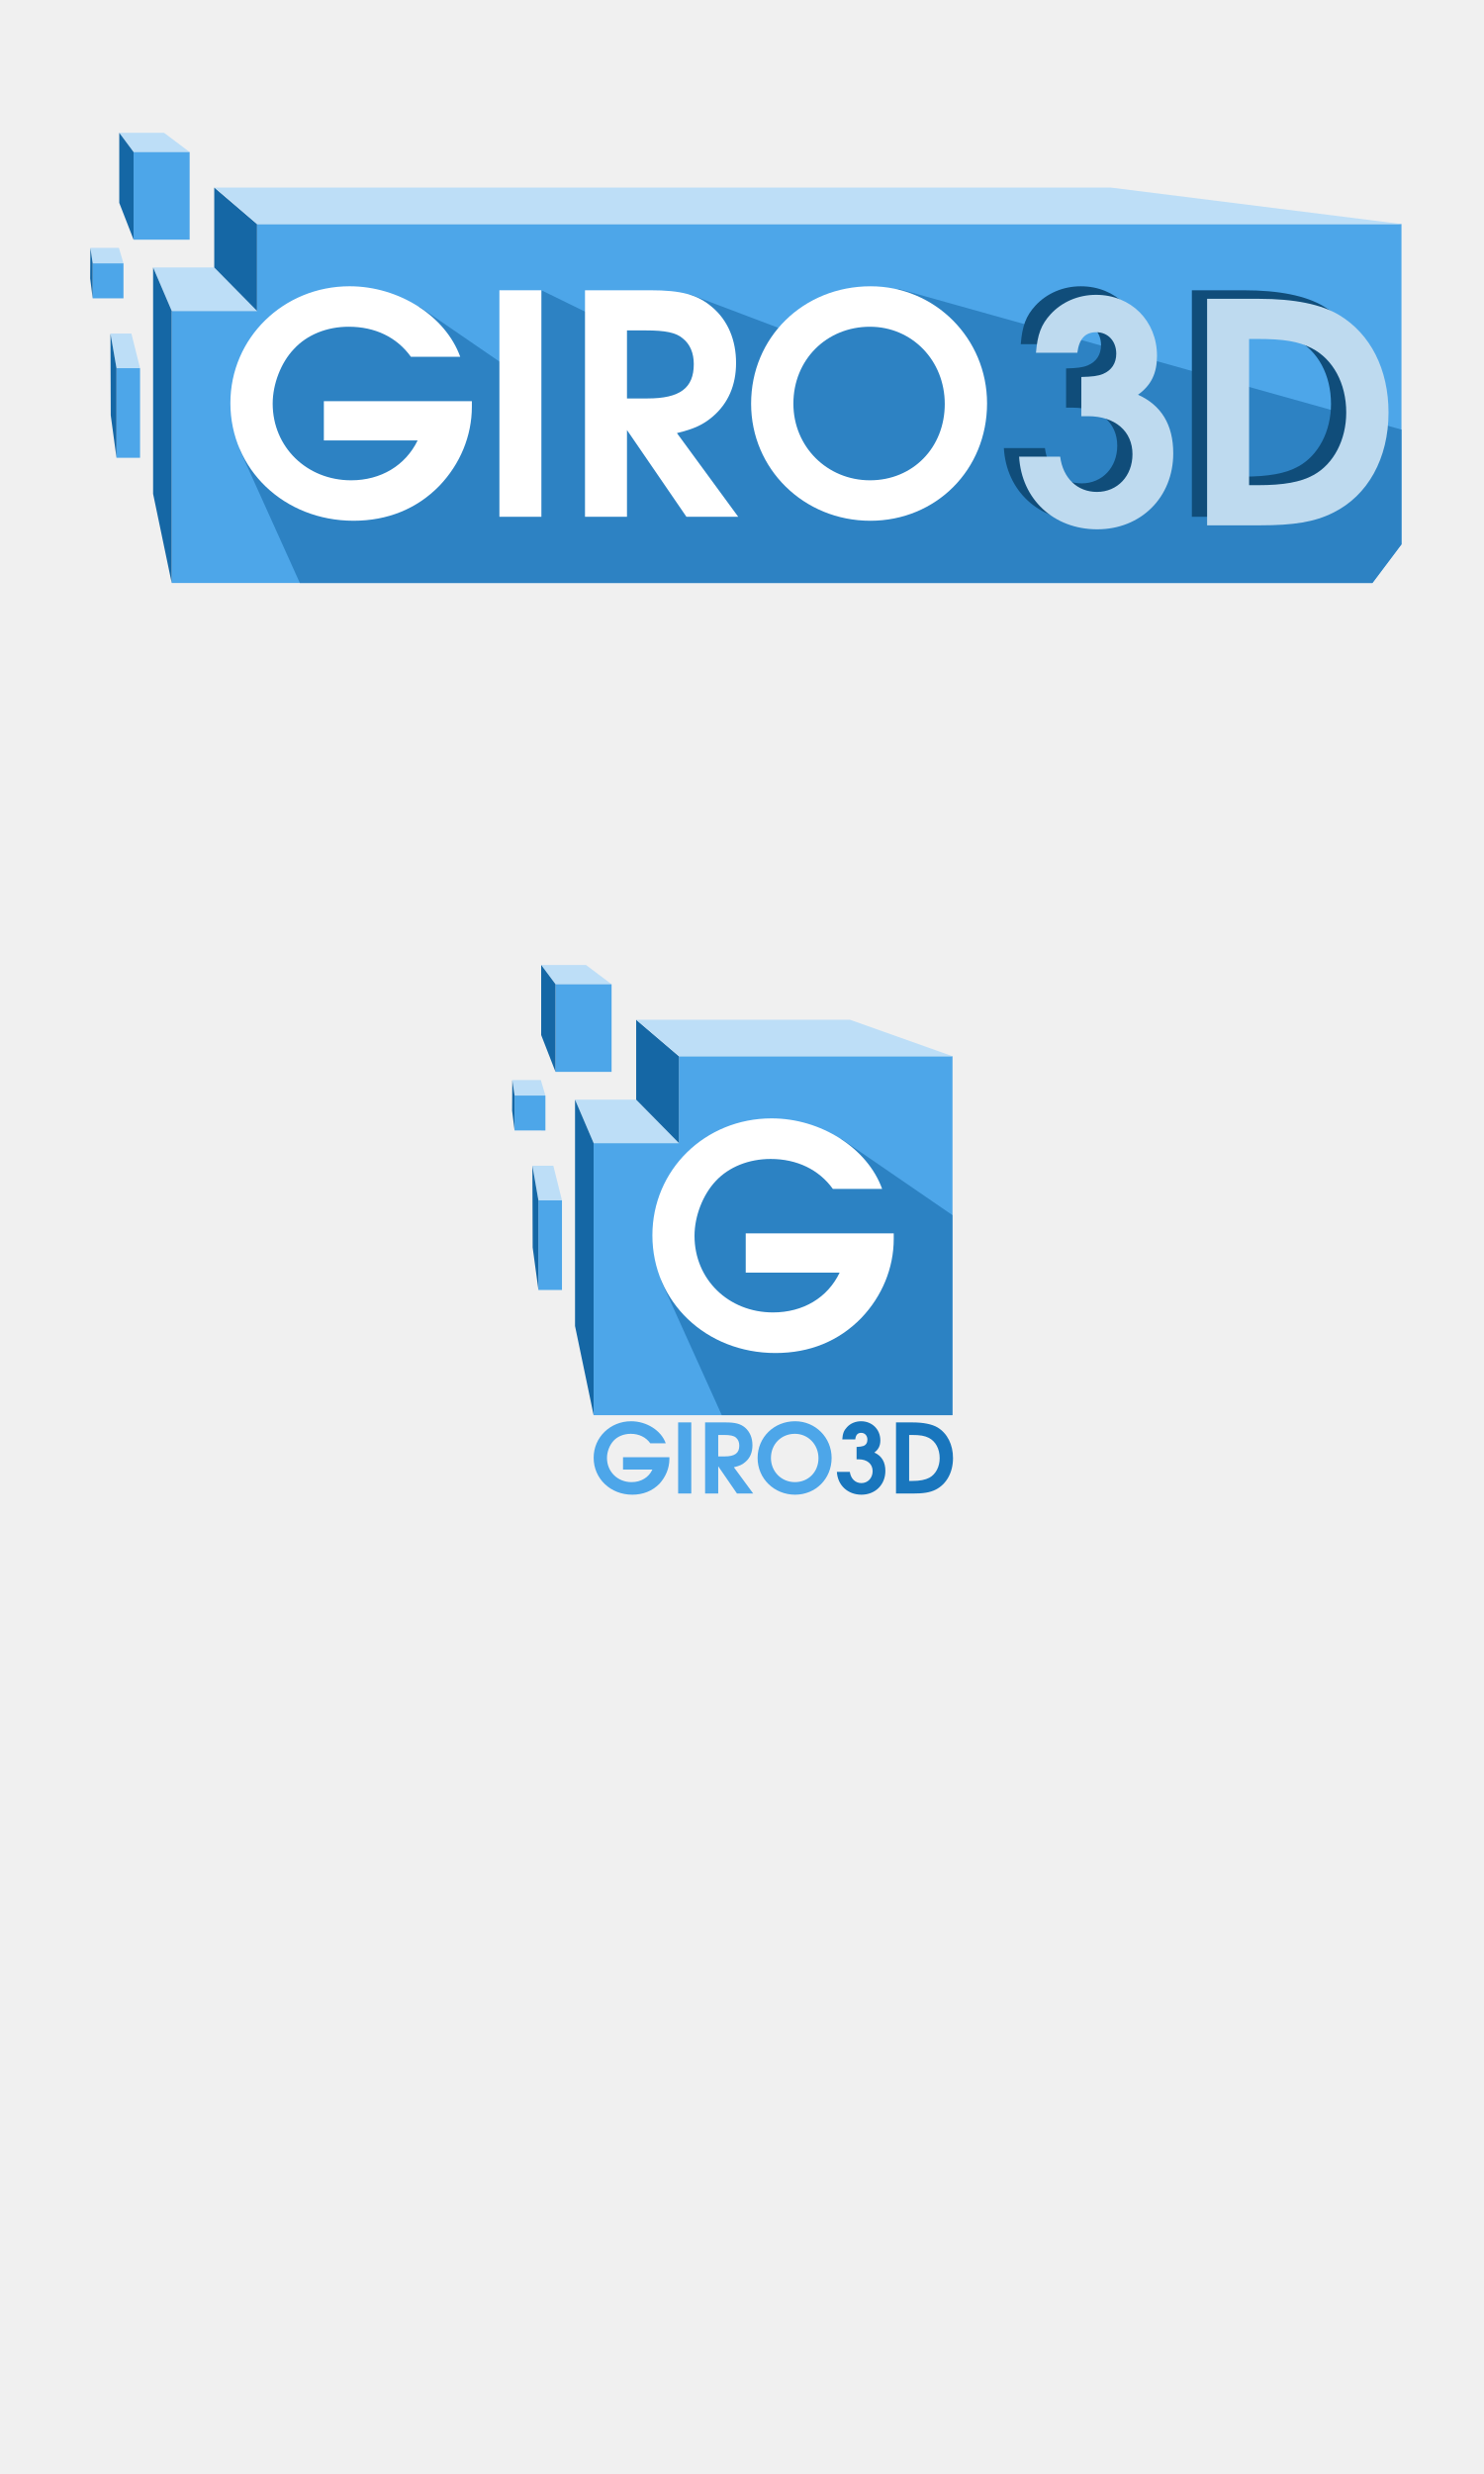
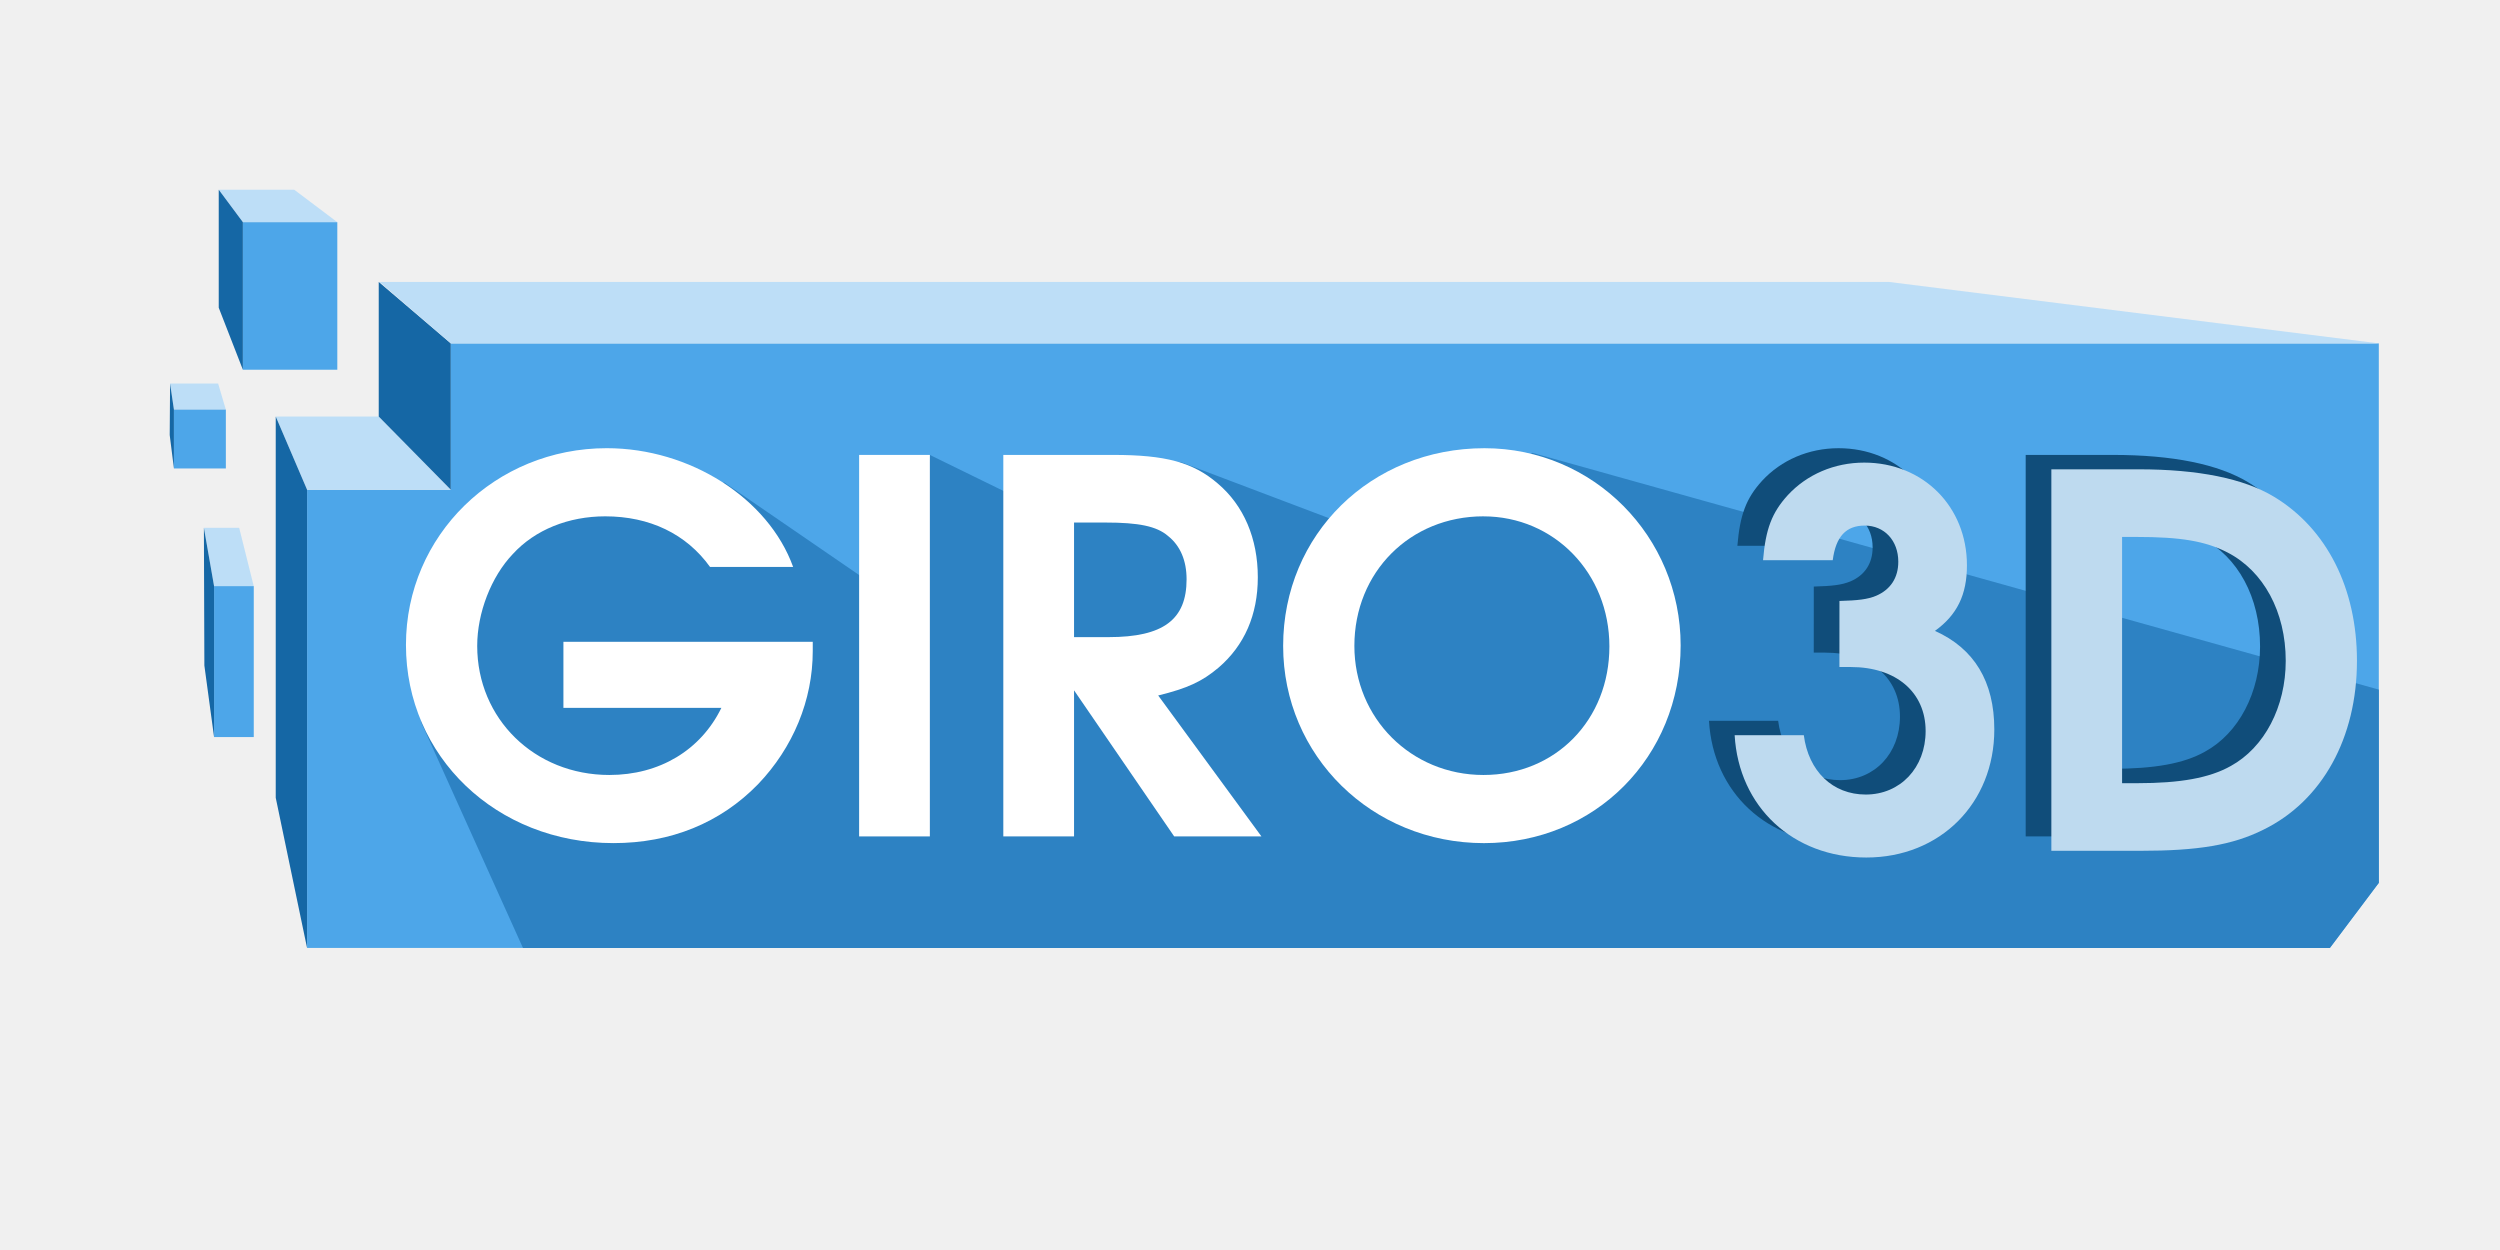
- <svg xmlns="http://www.w3.org/2000/svg" width="120mm" height="200mm" viewBox="0 0 120 200" version="1.1" id="svg8">
+ <svg xmlns="http://www.w3.org/2000/svg" width="120mm" height="60mm" viewBox="0 0 120 60" version="1.1" id="svg8">
  <defs id="defs2" />
-   <g id="layer1" transform="translate(0,-97)">
-     <path style="opacity:1;fill:#4da6e9;fill-opacity:1;stroke:none;stroke-width:0.108;stroke-linecap:round;stroke-linejoin:bevel;stroke-miterlimit:4;stroke-dasharray:none;stroke-dashoffset:0;stroke-opacity:1;paint-order:stroke fill markers" d="m 20.782,122.134 v -7.023 h 92.545 v 25.891 c -2.351,3.128 0,0 -2.351,3.128 H 13.884 v -21.996 z" id="rect1234-2-9-2" />
-     <path style="fill:#2d82c3;fill-opacity:1;stroke:none;stroke-width:0.265px;stroke-linecap:butt;stroke-linejoin:miter;stroke-opacity:1" d="m 72.704,120.366 -8.053,3.414 -0.187,0.299 -8.653,-3.275 -5.53,2.841 c -1.614,-0.79 -6.504,-3.18 -6.504,-3.18 l -0.874,7.495 -8.998,-6.176 c -13.7,5.159 -5.222,-9.735 -14.556,11.491 l 4.898,10.856 h 14.297 72.433 l 2.351,-3.127 v -9.274 z" id="path1138" />
-     <path id="path1112" style="font-style:normal;font-weight:normal;font-size:medium;line-height:0;font-family:sans-serif;letter-spacing:0px;word-spacing:0px;fill:#ffffff;fill-opacity:1;stroke:none;stroke-width:0.619" d="m 26.188,132.607 h 7.582 c -0.991,2.032 -2.973,3.221 -5.377,3.221 -3.593,0 -6.343,-2.701 -6.343,-6.195 0,-1.586 0.669,-3.32 1.71,-4.411 1.065,-1.165 2.676,-1.809 4.435,-1.809 2.131,0 3.89,0.842 5.03,2.428 h 3.989 c -1.189,-3.296 -4.956,-5.699 -8.945,-5.699 -5.352,0 -9.639,4.188 -9.639,9.441 0,5.352 4.336,9.515 9.961,9.515 2.75,0 5.129,-0.966 6.938,-2.825 1.685,-1.759 2.627,-4.039 2.627,-6.393 v -0.446 h -11.968 z" />
-     <path id="path1114" style="font-style:normal;font-weight:normal;font-size:medium;line-height:0;font-family:sans-serif;letter-spacing:0px;word-spacing:0px;fill:#ffffff;fill-opacity:1;stroke:none;stroke-width:0.619" d="m 40.383,138.777 h 3.395 v -18.312 h -3.395 z" />
-     <path id="path1116" style="font-style:normal;font-weight:normal;font-size:medium;line-height:0;font-family:sans-serif;letter-spacing:0px;word-spacing:0px;fill:#ffffff;fill-opacity:1;stroke:none;stroke-width:0.619" d="m 47.304,138.777 h 3.395 v -7.012 l 4.807,7.012 h 4.188 l -4.956,-6.765 c 1.412,-0.347 2.106,-0.669 2.899,-1.338 1.239,-1.065 1.883,-2.527 1.883,-4.336 0,-1.858 -0.669,-3.444 -1.933,-4.51 -1.189,-1.016 -2.503,-1.363 -5.005,-1.363 h -5.278 z m 3.395,-9.565 v -5.501 h 1.512 c 1.586,0 2.453,0.173 2.998,0.644 0.595,0.471 0.892,1.189 0.892,2.081 0,1.933 -1.115,2.775 -3.742,2.775 z" />
-     <path id="path1118" style="font-style:normal;font-weight:normal;font-size:medium;line-height:0;font-family:sans-serif;letter-spacing:0px;word-spacing:0px;fill:#ffffff;fill-opacity:1;stroke:none;stroke-width:0.619" d="m 70.4,120.143 c -5.451,0 -9.664,4.138 -9.664,9.49 0,5.278 4.262,9.466 9.639,9.466 5.328,0 9.441,-4.138 9.441,-9.49 0,-5.228 -4.188,-9.466 -9.416,-9.466 z m -0.05,3.271 c 3.395,0 6.046,2.726 6.046,6.244 0,3.519 -2.577,6.17 -6.046,6.17 -3.469,0 -6.195,-2.726 -6.195,-6.195 0,-3.543 2.676,-6.22 6.195,-6.22 z" />
-     <path id="path1120" style="font-style:normal;font-weight:normal;font-size:medium;line-height:0;font-family:sans-serif;letter-spacing:0px;word-spacing:0px;fill:#104d7a;fill-opacity:1;stroke:none;stroke-width:0.619" d="m 86.205,129.955 h 0.545 c 2.181,0 3.593,1.214 3.593,3.073 0,1.759 -1.214,3.048 -2.874,3.048 -1.586,0 -2.75,-1.115 -2.973,-2.85 h -3.32 c 0.198,3.444 2.8,5.873 6.319,5.873 3.543,0 6.145,-2.602 6.145,-6.145 0,-2.304 -0.966,-3.89 -2.85,-4.733 1.065,-0.768 1.536,-1.735 1.536,-3.147 0,-2.825 -2.106,-4.931 -4.931,-4.931 -1.437,0 -2.75,0.57 -3.667,1.561 -0.768,0.842 -1.065,1.635 -1.189,3.122 h 3.345 c 0.149,-1.14 0.644,-1.66 1.536,-1.66 0.942,0 1.611,0.719 1.611,1.735 0,0.768 -0.372,1.338 -1.065,1.635 -0.421,0.173 -0.867,0.223 -1.759,0.248 z" />
-     <path id="path1123" style="font-style:normal;font-weight:normal;font-size:medium;line-height:0;font-family:sans-serif;letter-spacing:0px;word-spacing:0px;fill:#104d7a;fill-opacity:1;stroke:none;stroke-width:0.619" d="m 96.378,138.777 h 4.262 c 2.775,0 4.435,-0.273 5.922,-1.016 2.825,-1.388 4.485,-4.411 4.485,-8.103 0,-3.469 -1.437,-6.343 -3.989,-7.88 -1.437,-0.867 -3.618,-1.313 -6.492,-1.313 h -4.188 z m 3.395,-3.246 V 123.711 h 0.669 c 2.156,0 3.32,0.198 4.386,0.743 1.735,0.892 2.8,2.85 2.8,5.204 0,2.205 -1.016,4.163 -2.651,5.055 -1.016,0.57 -2.428,0.818 -4.46,0.818 z" />
-     <path style="fill:#bddef7;fill-opacity:1;stroke:none;stroke-width:0.265px;stroke-linecap:butt;stroke-linejoin:miter;stroke-opacity:1" d="m 12.38,118.622 h 4.944 l 3.459,3.512 h -6.898 z" id="path1094-1" />
-     <path style="fill:#1567a5;fill-opacity:1;stroke:none;stroke-width:0.265px;stroke-linecap:butt;stroke-linejoin:miter;stroke-opacity:1" d="m 17.324,118.622 v -6.46 l 3.459,2.949 v 7.023 z" id="path1096-3" />
-     <path style="fill:#1567a5;fill-opacity:1;stroke:none;stroke-width:0.265px;stroke-linecap:butt;stroke-linejoin:miter;stroke-opacity:1" d="m 12.38,118.622 v 18.298 l 1.504,7.21 v -21.996 z" id="path1101-1" />
-     <path style="fill:#bddef7;fill-opacity:1;stroke:none;stroke-width:0.265px;stroke-linecap:butt;stroke-linejoin:miter;stroke-opacity:1" d="m 9.643,107.735 1.16,1.558 h 4.532 l -2.069,-1.558 z" id="path1106-0" />
-     <path style="fill:#4da6e9;fill-opacity:1;stroke:none;stroke-width:0.265px;stroke-linecap:butt;stroke-linejoin:miter;stroke-opacity:1" d="m 15.335,109.293 h -4.533 v 7.082 l 4.533,-1.8e-4 z" id="path1108-3" />
-     <path style="fill:#1567a5;fill-opacity:1;stroke:none;stroke-width:0.265px;stroke-linecap:butt;stroke-linejoin:miter;stroke-opacity:1" d="m 9.643,107.735 v 5.664 l 1.159,2.976 v -7.082 z" id="path1113-4" />
-     <path style="fill:#bddef7;fill-opacity:1;stroke:none;stroke-width:0.265px;stroke-linecap:butt;stroke-linejoin:miter;stroke-opacity:1" d="m 7.309,117.039 0.184,1.25 h 2.492 l -0.37,-1.25 z" id="path1115-0" />
-     <path style="fill:#4da6e9;fill-opacity:1;stroke:none;stroke-width:0.265px;stroke-linecap:butt;stroke-linejoin:miter;stroke-opacity:1" d="m 9.985,118.29 h -2.492 v 2.825 l 2.492,2.6e-4 z" id="path1122-3" />
-     <path style="fill:#1567a5;fill-opacity:1;stroke:none;stroke-width:0.265px;stroke-linecap:butt;stroke-linejoin:miter;stroke-opacity:1" d="m 7.309,117.039 -0.018,2.472 0.202,1.603 v -2.825 z" id="path1124-91" />
-     <path style="fill:#bddef7;fill-opacity:1;stroke:none;stroke-width:0.265px;stroke-linecap:butt;stroke-linejoin:miter;stroke-opacity:1" d="m 8.932,123.965 0.487,2.799 h 1.906 l -0.699,-2.799 z" id="path1145-9" />
-     <path style="fill:#4da6e9;fill-opacity:1;stroke:none;stroke-width:0.265px;stroke-linecap:butt;stroke-linejoin:miter;stroke-opacity:1" d="m 9.419,126.764 h 1.906 v 7.244 l -1.906,1.9e-4 z" id="path1151-6" />
-     <path style="fill:#1567a5;fill-opacity:1;stroke:none;stroke-width:0.265px;stroke-linecap:butt;stroke-linejoin:miter;stroke-opacity:1" d="m 8.932,123.965 0.023,6.61 0.465,3.433 v -7.244 z" id="path1153-9" />
-     <path style="fill:#bddef7;fill-opacity:1;stroke:none;stroke-width:0.265px;stroke-linecap:butt;stroke-linejoin:miter;stroke-opacity:1" d="m 17.361,112.162 3.421,2.949 h 92.545 l -23.514,-2.949 z" id="path1107" />
-     <path id="path1120-8" style="font-style:normal;font-weight:normal;font-size:medium;line-height:0;font-family:sans-serif;letter-spacing:0px;word-spacing:0px;fill:#bedaef;fill-opacity:1;stroke:none;stroke-width:0.619" d="m 87.437,130.646 h 0.545 c 2.181,0 3.593,1.214 3.593,3.073 0,1.759 -1.214,3.048 -2.874,3.048 -1.586,0 -2.75,-1.115 -2.973,-2.85 h -3.32 c 0.198,3.444 2.8,5.873 6.319,5.873 3.543,0 6.145,-2.602 6.145,-6.145 0,-2.304 -0.966,-3.89 -2.85,-4.733 1.065,-0.768 1.536,-1.735 1.536,-3.147 0,-2.825 -2.106,-4.931 -4.931,-4.931 -1.437,0 -2.75,0.57 -3.667,1.561 -0.768,0.842 -1.065,1.635 -1.189,3.122 h 3.345 c 0.149,-1.14 0.644,-1.66 1.536,-1.66 0.942,0 1.611,0.719 1.611,1.735 0,0.768 -0.372,1.338 -1.065,1.635 -0.421,0.173 -0.867,0.223 -1.759,0.248 z" />
-     <path id="path1123-7" style="font-style:normal;font-weight:normal;font-size:medium;line-height:0;font-family:sans-serif;letter-spacing:0px;word-spacing:0px;fill:#bedaef;fill-opacity:1;stroke:none;stroke-width:0.619" d="m 97.61,139.468 h 4.262 c 2.775,0 4.435,-0.273 5.922,-1.016 2.825,-1.388 4.485,-4.411 4.485,-8.103 0,-3.469 -1.437,-6.343 -3.989,-7.88 -1.437,-0.867 -3.618,-1.313 -6.492,-1.313 h -4.188 z m 3.395,-3.246 v -11.82 h 0.669 c 2.156,0 3.32,0.198 4.386,0.743 1.735,0.892 2.8,2.85 2.8,5.204 0,2.205 -1.016,4.163 -2.651,5.055 -1.016,0.57 -2.428,0.818 -4.46,0.818 z" />
-     <path style="opacity:1;fill:#4da6e9;fill-opacity:1;stroke:none;stroke-width:0.108;stroke-linecap:round;stroke-linejoin:bevel;stroke-miterlimit:4;stroke-dasharray:none;stroke-dashoffset:0;stroke-opacity:1;paint-order:stroke fill markers" d="m 54.9,189.409 v -7.023 h 22.121 v 29.019 H 48.002 v -21.996 z" id="rect1234-2-9-6" />
-     <path style="fill:#1567a5;fill-opacity:0.569;stroke:none;stroke-width:0.265px;stroke-linecap:butt;stroke-linejoin:miter;stroke-opacity:1" d="m 58.365,211.404 18.656,-3e-5 V 195.234 l -8.999,-6.176 c -13.7,5.159 -5.222,-9.735 -14.556,11.491 z" id="path1081-2" />
-     <text xml:space="preserve" style="font-style:normal;font-weight:normal;font-size:24.779px;line-height:0;font-family:sans-serif;letter-spacing:0px;word-spacing:0px;fill:#ffffff;fill-opacity:1;stroke:none;stroke-width:0.619" x="52.005" y="206.051" id="text823-6-2-9-3-3-7-9-3-6">
-       <tspan id="tspan821-0-4-6-3-3-4-9-3-7" x="52.005" y="206.051" style="font-style:normal;font-variant:normal;font-weight:600;font-stretch:normal;font-size:24.779px;font-family:'URW Gothic L';-inkscape-font-specification:'URW Gothic L Semi-Bold';font-variant-ligatures:normal;font-variant-caps:normal;font-variant-numeric:normal;font-feature-settings:normal;text-align:start;writing-mode:lr-tb;text-anchor:start;fill:#ffffff;fill-opacity:1;stroke:none;stroke-width:0.619">G</tspan>
-     </text>
-     <path style="fill:#bddef7;fill-opacity:1;stroke:none;stroke-width:0.265px;stroke-linecap:butt;stroke-linejoin:miter;stroke-opacity:1" d="m 46.498,185.897 h 4.944 l 3.459,3.512 h -6.898 z" id="path1094-5" />
-     <path style="fill:#1567a5;fill-opacity:1;stroke:none;stroke-width:0.265px;stroke-linecap:butt;stroke-linejoin:miter;stroke-opacity:1" d="m 51.442,185.897 v -6.46 l 3.459,2.949 v 7.023 z" id="path1096-6" />
-     <path style="fill:#bddef7;fill-opacity:1;stroke:none;stroke-width:0.265px;stroke-linecap:butt;stroke-linejoin:miter;stroke-opacity:1" d="m 51.442,179.436 h 17.286 l 8.294,2.949 H 54.9 Z" id="path1099-9" />
-     <path style="fill:#1567a5;fill-opacity:1;stroke:none;stroke-width:0.265px;stroke-linecap:butt;stroke-linejoin:miter;stroke-opacity:1" d="m 46.498,185.897 v 18.298 l 1.504,7.21 v -21.996 z" id="path1101-8" />
-     <path style="fill:#bddef7;fill-opacity:1;stroke:none;stroke-width:0.265px;stroke-linecap:butt;stroke-linejoin:miter;stroke-opacity:1" d="m 43.761,175.009 1.16,1.558 h 4.532 l -2.069,-1.558 z" id="path1106-7" />
-     <path style="fill:#4da6e9;fill-opacity:1;stroke:none;stroke-width:0.265px;stroke-linecap:butt;stroke-linejoin:miter;stroke-opacity:1" d="m 49.453,176.567 h -4.533 v 7.082 l 4.533,-1.8e-4 z" id="path1108-2" />
-     <path style="fill:#1567a5;fill-opacity:1;stroke:none;stroke-width:0.265px;stroke-linecap:butt;stroke-linejoin:miter;stroke-opacity:1" d="m 43.761,175.009 v 5.664 l 1.159,2.976 v -7.082 z" id="path1113-8" />
-     <path style="fill:#bddef7;fill-opacity:1;stroke:none;stroke-width:0.265px;stroke-linecap:butt;stroke-linejoin:miter;stroke-opacity:1" d="m 41.427,184.313 0.184,1.25 h 2.492 l -0.37,-1.25 z" id="path1115-2" />
-     <path style="fill:#4da6e9;fill-opacity:1;stroke:none;stroke-width:0.265px;stroke-linecap:butt;stroke-linejoin:miter;stroke-opacity:1" d="m 44.103,185.564 h -2.492 v 2.825 l 2.492,4e-4 z" id="path1122-9" />
-     <path style="fill:#1567a5;fill-opacity:1;stroke:none;stroke-width:0.265px;stroke-linecap:butt;stroke-linejoin:miter;stroke-opacity:1" d="m 41.427,184.313 -0.018,2.472 0.202,1.603 v -2.825 z" id="path1124-9" />
-     <path style="fill:#bddef7;fill-opacity:1;stroke:none;stroke-width:0.265px;stroke-linecap:butt;stroke-linejoin:miter;stroke-opacity:1" d="m 43.05,191.239 0.487,2.799 h 1.906 l -0.699,-2.799 z" id="path1145-6" />
-     <path style="fill:#4da6e9;fill-opacity:1;stroke:none;stroke-width:0.265px;stroke-linecap:butt;stroke-linejoin:miter;stroke-opacity:1" d="m 43.537,194.038 h 1.906 v 7.244 l -1.906,1.9e-4 z" id="path1151-0" />
-     <path style="fill:#1567a5;fill-opacity:1;stroke:none;stroke-width:0.265px;stroke-linecap:butt;stroke-linejoin:miter;stroke-opacity:1" d="m 43.05,191.239 0.023,6.61 0.465,3.433 v -7.244 z" id="path1153-2" />
-     <text xml:space="preserve" style="font-style:normal;font-weight:normal;font-size:7.781px;line-height:0;font-family:sans-serif;letter-spacing:0px;word-spacing:0px;fill:#4da6e9;fill-opacity:1;stroke:none;stroke-width:0.195" x="47.769" y="217.739" id="text823-6-2-9-9-0-5-7">
-       <tspan id="tspan821-0-4-6-35-8-6-6" x="47.769" y="217.739" style="font-style:normal;font-variant:normal;font-weight:600;font-stretch:normal;font-size:7.781px;font-family:'URW Gothic L';-inkscape-font-specification:'URW Gothic L Semi-Bold';font-variant-ligatures:normal;font-variant-caps:normal;font-variant-numeric:normal;font-feature-settings:normal;text-align:start;writing-mode:lr-tb;text-anchor:start;fill:#4da6e9;fill-opacity:1;stroke-width:0.195">GIRO<tspan style="fill:#1976bd;fill-opacity:1;stroke-width:0.195" id="tspan1120-9-7-1-6-1">3D</tspan>
-       </tspan>
-     </text>
+   <g id="layer1" transform="translate(0,-237)">
+     <path style="opacity:1;fill:#4da6e9;fill-opacity:1;stroke:none;stroke-width:0.108;stroke-linecap:round;stroke-linejoin:bevel;stroke-miterlimit:4;stroke-dasharray:none;stroke-dashoffset:0;stroke-opacity:1;paint-order:stroke fill markers" d="m 21.638,260.506 v -7.023 h 92.545 v 25.891 c -2.351,3.128 0,0 -2.351,3.128 H 14.74 v -21.996 z" id="rect1234-2-9-2" />
+     <path style="fill:#2d82c3;fill-opacity:1;stroke:none;stroke-width:0.265px;stroke-linecap:butt;stroke-linejoin:miter;stroke-opacity:1" d="m 73.56,258.738 -8.053,3.414 -0.187,0.299 -8.653,-3.275 -5.53,2.841 c -1.614,-0.79 -6.504,-3.18 -6.504,-3.18 l -0.874,7.495 -8.998,-6.176 c -13.7,5.159 -5.222,-9.735 -14.556,11.491 l 4.898,10.856 h 14.297 72.433 l 2.351,-3.127 v -9.274 z" id="path1138" />
+     <path id="path1112" style="font-style:normal;font-weight:normal;font-size:medium;line-height:0;font-family:sans-serif;letter-spacing:0px;word-spacing:0px;fill:#ffffff;fill-opacity:1;stroke:none;stroke-width:0.619" d="m 27.044,270.978 h 7.582 c -0.991,2.032 -2.973,3.221 -5.377,3.221 -3.593,0 -6.343,-2.701 -6.343,-6.195 0,-1.586 0.669,-3.32 1.71,-4.411 1.065,-1.165 2.676,-1.809 4.435,-1.809 2.131,0 3.89,0.842 5.03,2.428 h 3.989 c -1.189,-3.296 -4.956,-5.699 -8.945,-5.699 -5.352,0 -9.639,4.188 -9.639,9.441 0,5.352 4.336,9.515 9.961,9.515 2.75,0 5.129,-0.966 6.938,-2.825 1.685,-1.759 2.627,-4.039 2.627,-6.393 v -0.446 h -11.968 z" />
+     <path id="path1114" style="font-style:normal;font-weight:normal;font-size:medium;line-height:0;font-family:sans-serif;letter-spacing:0px;word-spacing:0px;fill:#ffffff;fill-opacity:1;stroke:none;stroke-width:0.619" d="m 41.238,277.148 h 3.395 V 258.836 h -3.395 z" />
+     <path id="path1116" style="font-style:normal;font-weight:normal;font-size:medium;line-height:0;font-family:sans-serif;letter-spacing:0px;word-spacing:0px;fill:#ffffff;fill-opacity:1;stroke:none;stroke-width:0.619" d="m 48.159,277.148 h 3.395 v -7.012 l 4.807,7.012 h 4.188 l -4.956,-6.765 c 1.412,-0.347 2.106,-0.669 2.899,-1.338 1.239,-1.065 1.883,-2.527 1.883,-4.336 0,-1.858 -0.669,-3.444 -1.933,-4.51 -1.189,-1.016 -2.503,-1.363 -5.005,-1.363 h -5.278 z m 3.395,-9.565 v -5.501 h 1.512 c 1.586,0 2.453,0.173 2.998,0.644 0.595,0.471 0.892,1.189 0.892,2.081 0,1.933 -1.115,2.775 -3.742,2.775 z" />
+     <path id="path1118" style="font-style:normal;font-weight:normal;font-size:medium;line-height:0;font-family:sans-serif;letter-spacing:0px;word-spacing:0px;fill:#ffffff;fill-opacity:1;stroke:none;stroke-width:0.619" d="m 71.255,258.514 c -5.451,0 -9.664,4.138 -9.664,9.49 0,5.278 4.262,9.466 9.639,9.466 5.328,0 9.441,-4.138 9.441,-9.49 0,-5.228 -4.188,-9.466 -9.416,-9.466 z m -0.05,3.271 c 3.395,0 6.046,2.726 6.046,6.244 0,3.519 -2.577,6.17 -6.046,6.17 -3.469,0 -6.195,-2.726 -6.195,-6.195 0,-3.543 2.676,-6.22 6.195,-6.22 z" />
+     <path id="path1120" style="font-style:normal;font-weight:normal;font-size:medium;line-height:0;font-family:sans-serif;letter-spacing:0px;word-spacing:0px;fill:#104d7a;fill-opacity:1;stroke:none;stroke-width:0.619" d="m 87.06,268.326 h 0.545 c 2.181,0 3.593,1.214 3.593,3.073 0,1.759 -1.214,3.048 -2.874,3.048 -1.586,0 -2.75,-1.115 -2.973,-2.85 h -3.32 c 0.198,3.444 2.8,5.873 6.319,5.873 3.543,0 6.145,-2.602 6.145,-6.145 0,-2.304 -0.966,-3.89 -2.85,-4.733 1.065,-0.768 1.536,-1.735 1.536,-3.147 0,-2.825 -2.106,-4.931 -4.931,-4.931 -1.437,0 -2.75,0.57 -3.667,1.561 -0.768,0.842 -1.065,1.635 -1.189,3.122 h 3.345 c 0.149,-1.14 0.644,-1.66 1.536,-1.66 0.942,0 1.611,0.719 1.611,1.735 0,0.768 -0.372,1.338 -1.065,1.635 -0.421,0.173 -0.867,0.223 -1.759,0.248 z" />
+     <path id="path1123" style="font-style:normal;font-weight:normal;font-size:medium;line-height:0;font-family:sans-serif;letter-spacing:0px;word-spacing:0px;fill:#104d7a;fill-opacity:1;stroke:none;stroke-width:0.619" d="m 97.233,277.148 h 4.262 c 2.775,0 4.435,-0.273 5.922,-1.016 2.825,-1.388 4.485,-4.411 4.485,-8.103 0,-3.469 -1.437,-6.343 -3.989,-7.88 -1.437,-0.867 -3.618,-1.313 -6.492,-1.313 h -4.188 z m 3.395,-3.246 v -11.82 h 0.669 c 2.156,0 3.32,0.198 4.386,0.743 1.735,0.892 2.8,2.85 2.8,5.204 0,2.205 -1.016,4.163 -2.651,5.055 -1.016,0.57 -2.428,0.818 -4.46,0.818 z" />
+     <path style="fill:#bddef7;fill-opacity:1;stroke:none;stroke-width:0.265px;stroke-linecap:butt;stroke-linejoin:miter;stroke-opacity:1" d="m 13.235,256.994 h 4.944 l 3.459,3.512 h -6.898 z" id="path1094-1" />
+     <path style="fill:#1567a5;fill-opacity:1;stroke:none;stroke-width:0.265px;stroke-linecap:butt;stroke-linejoin:miter;stroke-opacity:1" d="m 18.179,256.994 v -6.46 l 3.459,2.949 v 7.023 z" id="path1096-3" />
+     <path style="fill:#1567a5;fill-opacity:1;stroke:none;stroke-width:0.265px;stroke-linecap:butt;stroke-linejoin:miter;stroke-opacity:1" d="m 13.235,256.994 v 18.298 l 1.504,7.21 v -21.996 z" id="path1101-1" />
+     <path style="fill:#bddef7;fill-opacity:1;stroke:none;stroke-width:0.265px;stroke-linecap:butt;stroke-linejoin:miter;stroke-opacity:1" d="m 10.499,246.106 1.16,1.558 h 4.532 l -2.069,-1.558 z" id="path1106-0" />
+     <path style="fill:#4da6e9;fill-opacity:1;stroke:none;stroke-width:0.265px;stroke-linecap:butt;stroke-linejoin:miter;stroke-opacity:1" d="m 16.191,247.664 h -4.533 v 7.082 l 4.533,-1.8e-4 z" id="path1108-3" />
+     <path style="fill:#1567a5;fill-opacity:1;stroke:none;stroke-width:0.265px;stroke-linecap:butt;stroke-linejoin:miter;stroke-opacity:1" d="m 10.499,246.106 v 5.664 l 1.159,2.976 v -7.082 z" id="path1113-4" />
+     <path style="fill:#bddef7;fill-opacity:1;stroke:none;stroke-width:0.265px;stroke-linecap:butt;stroke-linejoin:miter;stroke-opacity:1" d="m 8.164,255.411 0.184,1.25 h 2.492 l -0.37,-1.25 z" id="path1115-0" />
+     <path style="fill:#4da6e9;fill-opacity:1;stroke:none;stroke-width:0.265px;stroke-linecap:butt;stroke-linejoin:miter;stroke-opacity:1" d="M 10.841,256.661 H 8.349 v 2.825 l 2.492,2.6e-4 z" id="path1122-3" />
+     <path style="fill:#1567a5;fill-opacity:1;stroke:none;stroke-width:0.265px;stroke-linecap:butt;stroke-linejoin:miter;stroke-opacity:1" d="m 8.164,255.411 -0.018,2.472 0.202,1.603 v -2.825 z" id="path1124-91" />
+     <path style="fill:#bddef7;fill-opacity:1;stroke:none;stroke-width:0.265px;stroke-linecap:butt;stroke-linejoin:miter;stroke-opacity:1" d="m 9.787,262.336 0.487,2.799 h 1.906 l -0.699,-2.799 z" id="path1145-9" />
+     <path style="fill:#4da6e9;fill-opacity:1;stroke:none;stroke-width:0.265px;stroke-linecap:butt;stroke-linejoin:miter;stroke-opacity:1" d="m 10.275,265.135 h 1.906 v 7.244 l -1.906,1.9e-4 z" id="path1151-6" />
+     <path style="fill:#1567a5;fill-opacity:1;stroke:none;stroke-width:0.265px;stroke-linecap:butt;stroke-linejoin:miter;stroke-opacity:1" d="m 9.787,262.336 0.023,6.61 0.465,3.433 v -7.244 z" id="path1153-9" />
+     <path style="fill:#bddef7;fill-opacity:1;stroke:none;stroke-width:0.265px;stroke-linecap:butt;stroke-linejoin:miter;stroke-opacity:1" d="m 18.216,250.533 3.421,2.949 h 92.545 l -23.514,-2.949 z" id="path1107" />
+     <path id="path1120-8" style="font-style:normal;font-weight:normal;font-size:medium;line-height:0;font-family:sans-serif;letter-spacing:0px;word-spacing:0px;fill:#bedaef;fill-opacity:1;stroke:none;stroke-width:0.619" d="m 88.292,269.017 h 0.545 c 2.181,0 3.593,1.214 3.593,3.073 0,1.759 -1.214,3.048 -2.874,3.048 -1.586,0 -2.75,-1.115 -2.973,-2.85 h -3.32 c 0.198,3.444 2.8,5.873 6.319,5.873 3.543,0 6.145,-2.602 6.145,-6.145 0,-2.304 -0.966,-3.89 -2.85,-4.733 1.065,-0.768 1.536,-1.735 1.536,-3.147 0,-2.825 -2.106,-4.931 -4.931,-4.931 -1.437,0 -2.75,0.57 -3.667,1.561 -0.768,0.842 -1.065,1.635 -1.189,3.122 h 3.345 c 0.149,-1.14 0.644,-1.66 1.536,-1.66 0.942,0 1.611,0.719 1.611,1.735 0,0.768 -0.372,1.338 -1.065,1.635 -0.421,0.173 -0.867,0.223 -1.759,0.248 z" />
+     <path id="path1123-7" style="font-style:normal;font-weight:normal;font-size:medium;line-height:0;font-family:sans-serif;letter-spacing:0px;word-spacing:0px;fill:#bedaef;fill-opacity:1;stroke:none;stroke-width:0.619" d="m 98.465,277.839 h 4.262 c 2.775,0 4.435,-0.273 5.922,-1.016 2.825,-1.388 4.485,-4.411 4.485,-8.103 0,-3.469 -1.437,-6.343 -3.989,-7.88 -1.437,-0.867 -3.618,-1.313 -6.492,-1.313 h -4.188 z m 3.395,-3.246 v -11.82 h 0.669 c 2.156,0 3.32,0.198 4.386,0.743 1.735,0.892 2.8,2.85 2.8,5.204 0,2.205 -1.016,4.163 -2.651,5.055 -1.016,0.57 -2.428,0.818 -4.46,0.818 z" />
  </g>
</svg>
